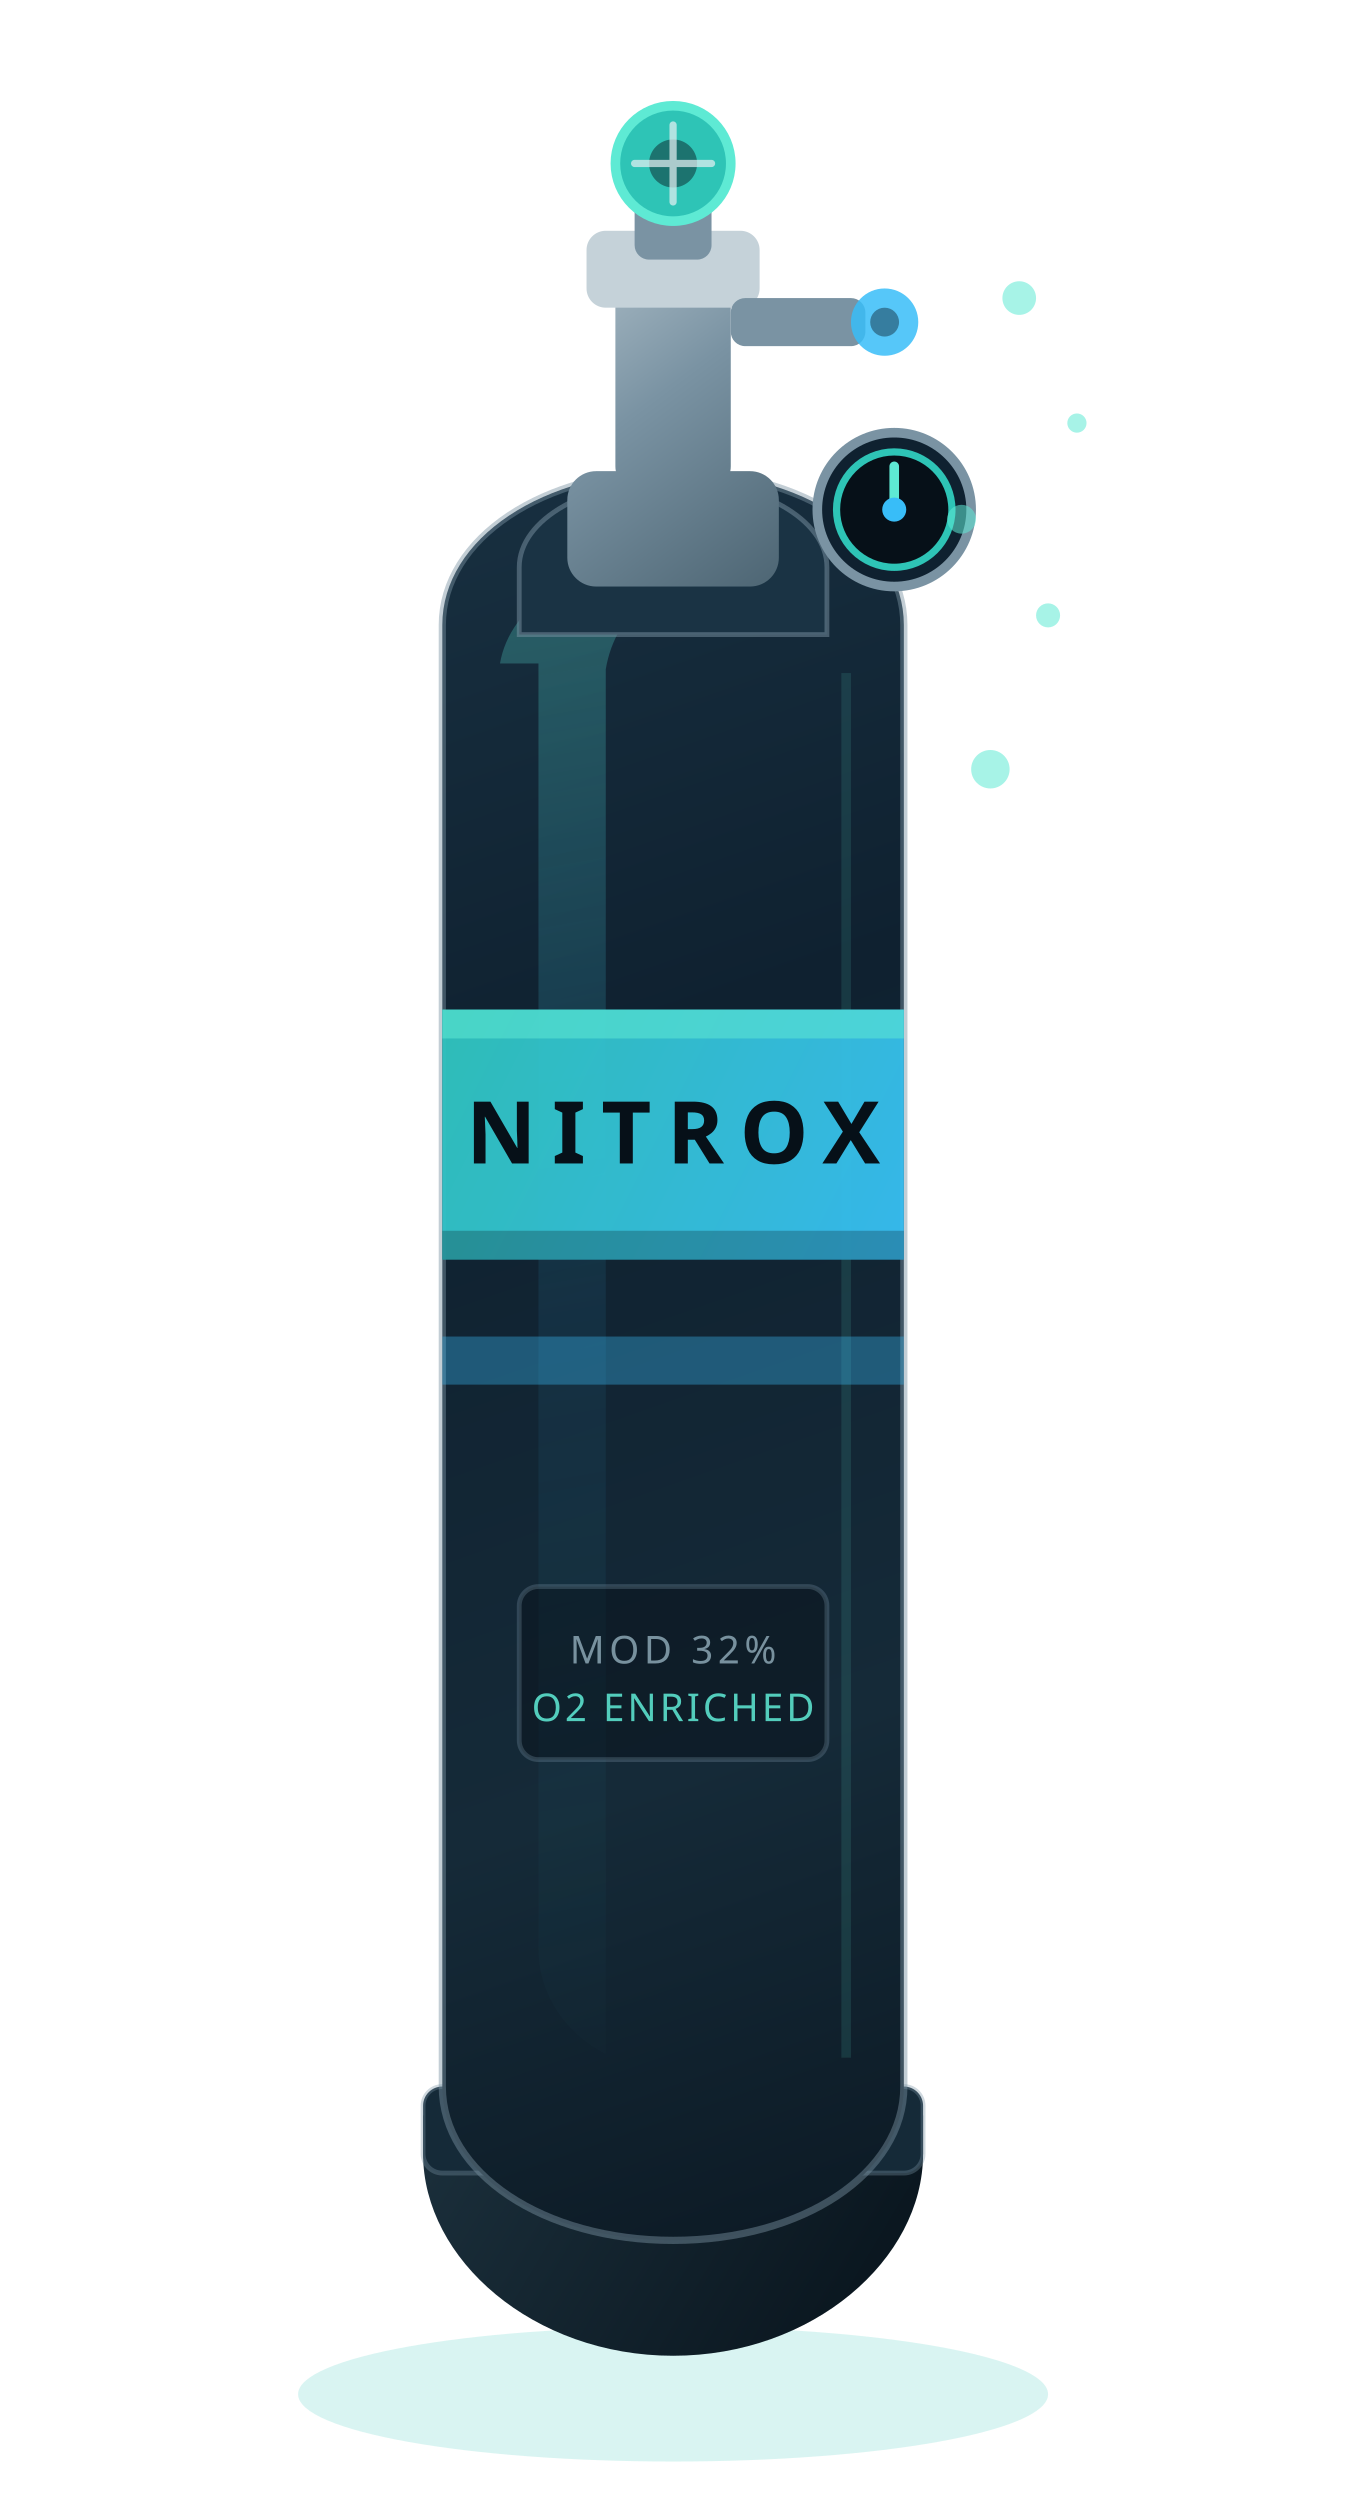
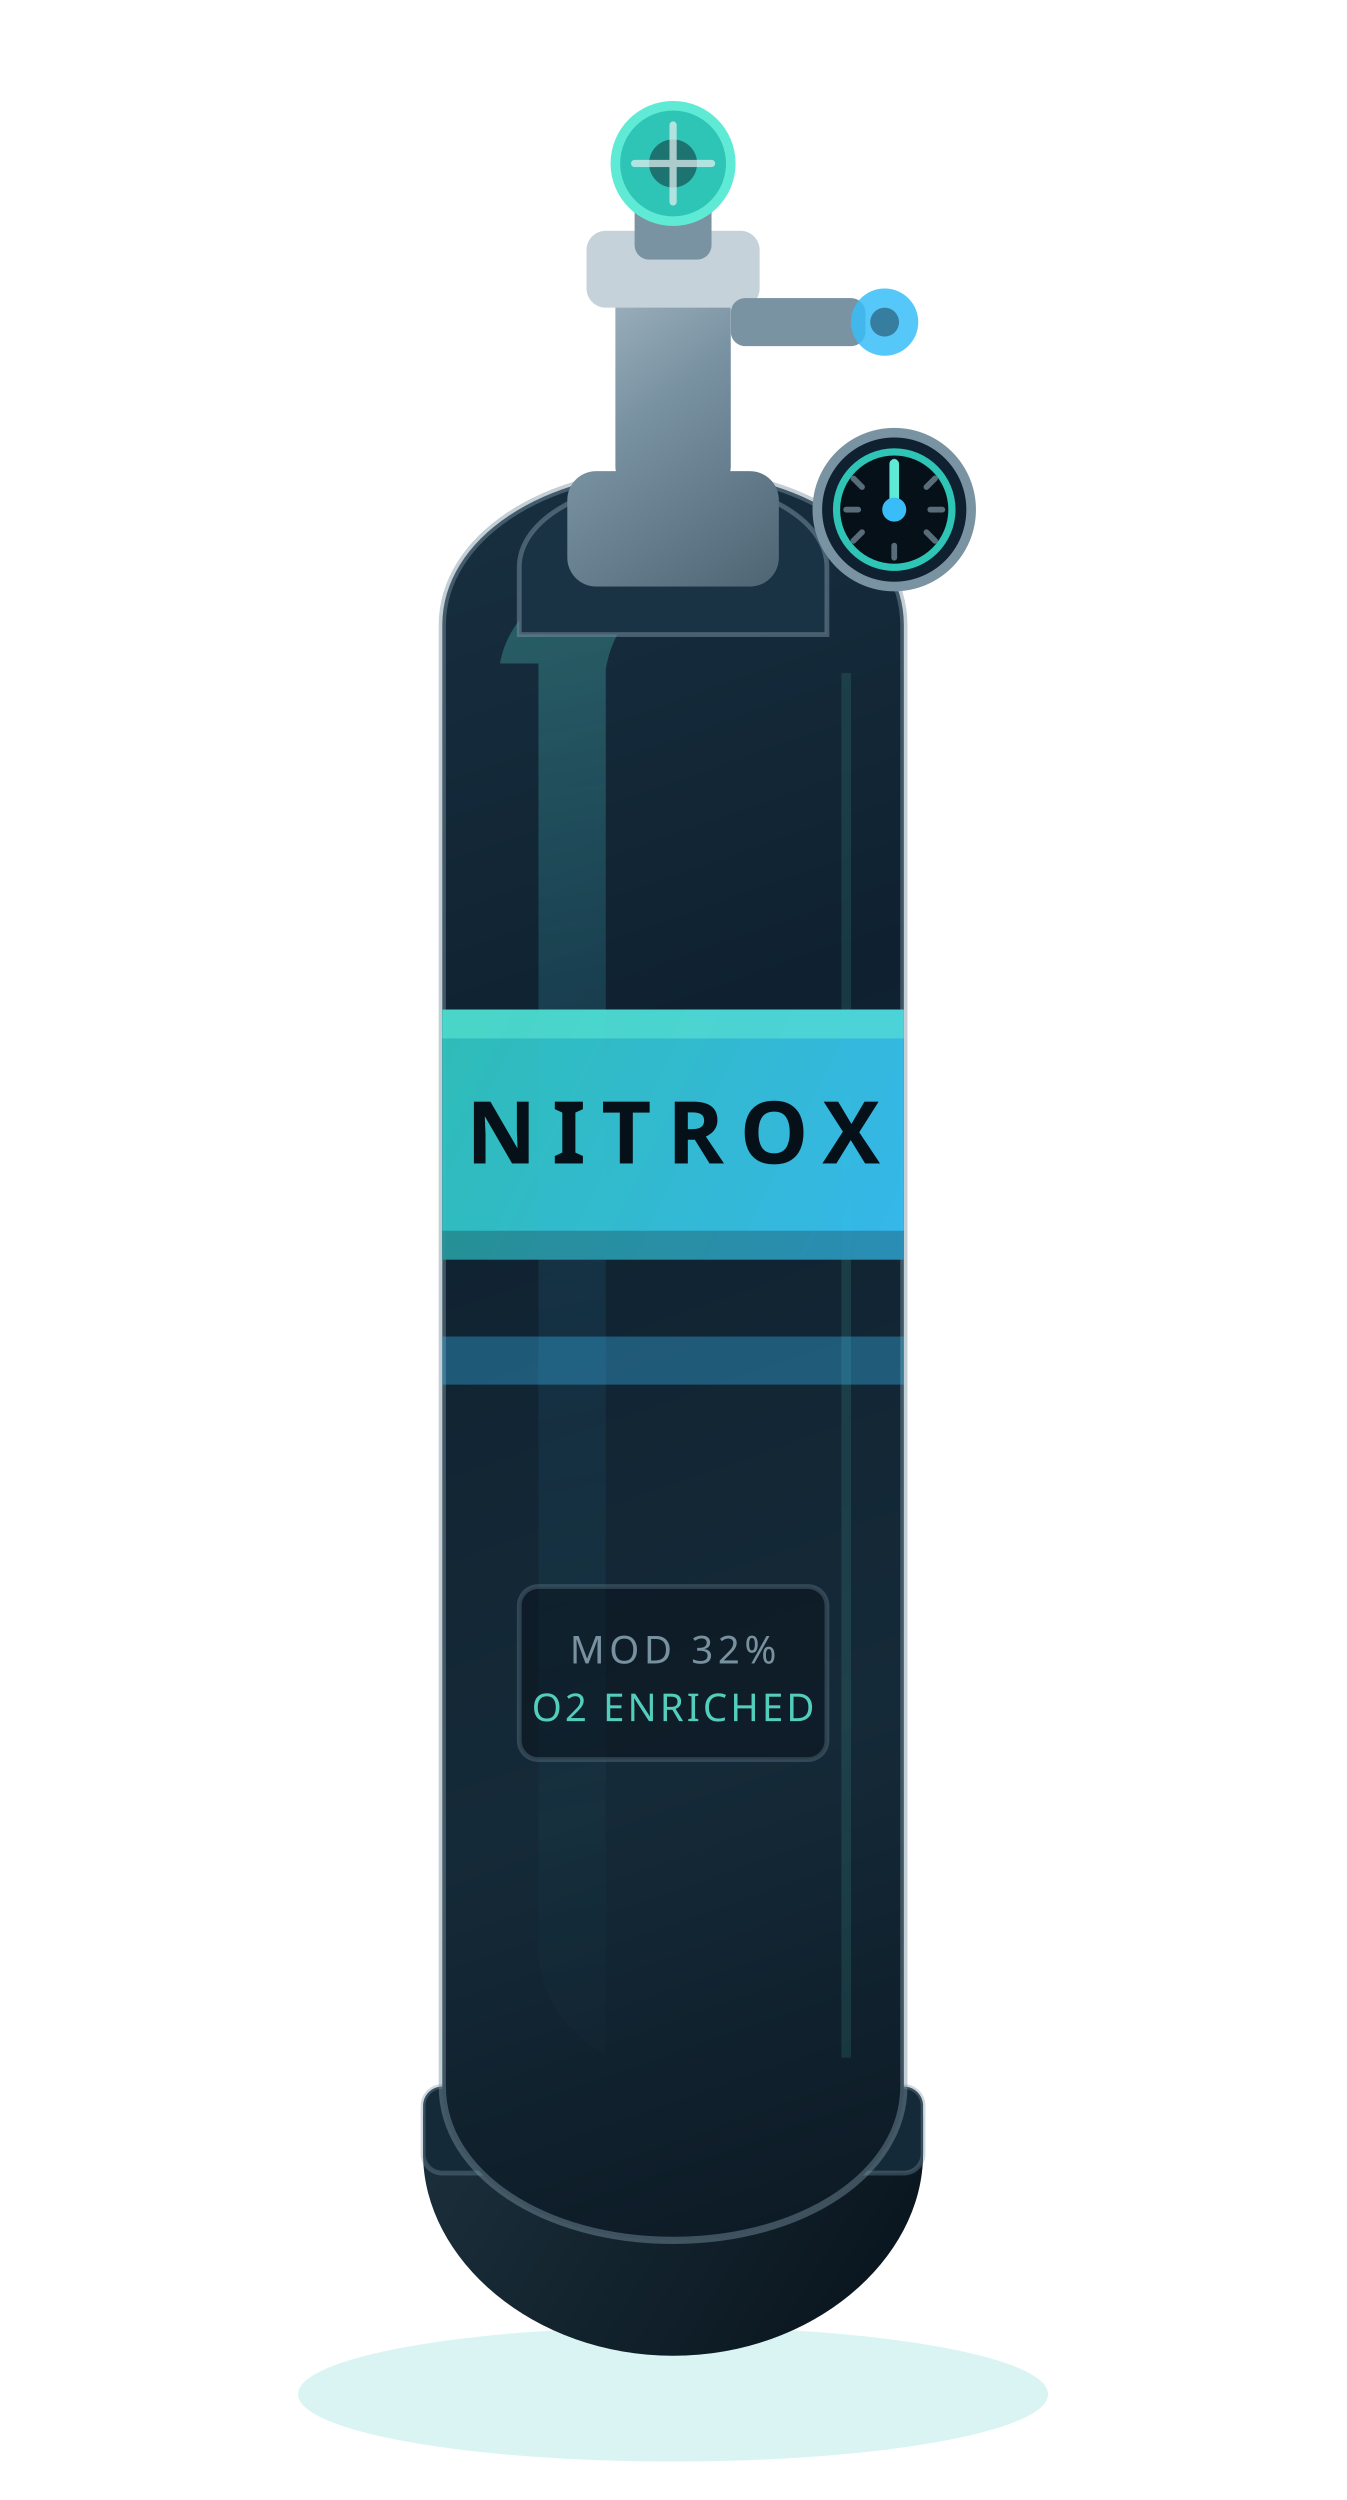
<svg xmlns="http://www.w3.org/2000/svg" viewBox="0 0 280 520" fill="none" role="img" aria-label="Nitrox scuba tank">
  <defs>
    <linearGradient id="body" x1="70" y1="80" x2="210" y2="480" gradientUnits="userSpaceOnUse">
      <stop offset="0%" stop-color="#1a3344" />
      <stop offset="35%" stop-color="#0f2130" />
      <stop offset="70%" stop-color="#152a38" />
      <stop offset="100%" stop-color="#0a1620" />
    </linearGradient>
    <linearGradient id="sheen" x1="90" y1="120" x2="150" y2="460" gradientUnits="userSpaceOnUse">
      <stop offset="0%" stop-color="#5eead4" stop-opacity="0.28" />
      <stop offset="45%" stop-color="#38bdf8" stop-opacity="0.08" />
      <stop offset="100%" stop-color="#2ec4b6" stop-opacity="0" />
    </linearGradient>
    <linearGradient id="steel" x1="110" y1="40" x2="170" y2="120" gradientUnits="userSpaceOnUse">
      <stop offset="0%" stop-color="#c5d2d9" />
      <stop offset="50%" stop-color="#7a93a3" />
      <stop offset="100%" stop-color="#4a6270" />
    </linearGradient>
    <linearGradient id="band" x1="80" y1="200" x2="200" y2="260" gradientUnits="userSpaceOnUse">
      <stop offset="0%" stop-color="#2ec4b6" />
      <stop offset="100%" stop-color="#38bdf8" />
    </linearGradient>
    <linearGradient id="boot" x1="90" y1="450" x2="190" y2="510" gradientUnits="userSpaceOnUse">
      <stop offset="0%" stop-color="#1a2e3a" />
      <stop offset="100%" stop-color="#061018" />
    </linearGradient>
  </defs>
  <ellipse cx="140" cy="498" rx="78" ry="14" fill="#2ec4b6" opacity="0.18" />
  <path d="M88 448c0 22 23 42 52 42s52-20 52-42v-8H88v8z" fill="url(#boot)" />
  <rect x="88" y="434" width="104" height="18" rx="4" fill="#152a38" stroke="#7a93a3" stroke-opacity="0.35" />
  <path d="M92 130c0-18 21-32 48-32s48 14 48 32v304c0 18-21 32-48 32s-48-14-48-32V130z" fill="url(#body)" stroke="#7a93a3" stroke-opacity="0.45" stroke-width="1.5" />
  <path d="M104 138c2-12 16-22 36-22 4 0 8 .4 12 1.2-14 2-24 10-26 22v288c-8-4-14-12-14-22V138z" fill="url(#sheen)" />
  <path d="M176 140v288" stroke="#5eead4" stroke-opacity="0.12" stroke-width="2" />
  <rect x="92" y="210" width="96" height="52" fill="url(#band)" opacity="0.95" />
  <rect x="92" y="210" width="96" height="6" fill="#5eead4" opacity="0.55" />
  <rect x="92" y="256" width="96" height="6" fill="#061018" opacity="0.25" />
  <text x="140" y="242" text-anchor="middle" font-family="Syne, Outfit, system-ui, sans-serif" font-weight="800" font-size="18" letter-spacing="0.18em" fill="#061018">NITROX</text>
  <rect x="92" y="278" width="96" height="10" fill="#38bdf8" opacity="0.35" />
  <path d="M108 118c0-10 14-18 32-18s32 8 32 18v14H108v-14z" fill="#1a3344" stroke="#7a93a3" stroke-opacity="0.5" />
  <rect x="118" y="98" width="44" height="24" rx="6" fill="url(#steel)" />
  <rect x="128" y="58" width="24" height="44" rx="5" fill="url(#steel)" />
  <rect x="122" y="48" width="36" height="16" rx="4" fill="#c5d2d9" />
  <rect x="132" y="36" width="16" height="18" rx="3" fill="#7a93a3" />
  <circle cx="140" cy="34" r="12" fill="#2ec4b6" stroke="#5eead4" stroke-width="2" />
  <circle cx="140" cy="34" r="5" fill="#061018" opacity="0.45" />
  <path d="M140 26v16M132 34h16" stroke="#e8f1f4" stroke-width="1.5" stroke-linecap="round" opacity="0.7" />
  <rect x="152" y="62" width="28" height="10" rx="3" fill="#7a93a3" />
  <circle cx="184" cy="67" r="7" fill="#38bdf8" opacity="0.85" />
  <circle cx="184" cy="67" r="3" fill="#061018" opacity="0.4" />
  <g transform="translate(168 88)">
    <circle cx="18" cy="18" r="16" fill="#0f2130" stroke="#7a93a3" stroke-width="2" />
    <circle cx="18" cy="18" r="12" fill="#061018" stroke="#2ec4b6" stroke-width="1.5" />
-     <path d="M18 18 L18 9" stroke="#5eead4" stroke-width="2" stroke-linecap="round" />
-     <circle cx="18" cy="18" r="2.5" fill="#38bdf8" />
+     <g stroke="#7a93a3" stroke-width="1.2" stroke-linecap="round" opacity="0.7">
+       <path d="M18 8v2.5" />
+       <path d="M26.5 11.5l-1.8 1.8" />
+       <path d="M28 18h-2.5" />
+       <path d="M26.5 24.5l-1.8-1.8" />
+       <path d="M18 28v-2.5" />
+       <path d="M9.5 24.5l1.8-1.8" />
+       <path d="M8 18h2.5" />
+       <path d="M9.5 11.5l1.8 1.8" />
+     </g>
+     <g>
+       <path d="M18 18 L18 8.5" stroke="#5eead4" stroke-width="2" stroke-linecap="round">
+         <animateTransform attributeName="transform" type="rotate" values="-55 18 18; 48 18 18; -20 18 18; 35 18 18; -55 18 18" keyTimes="0; 0.28; 0.55; 0.78; 1" dur="5.5s" repeatCount="indefinite" calcMode="spline" keySplines="0.4 0 0.2 1; 0.4 0 0.2 1; 0.4 0 0.2 1; 0.4 0 0.2 1" />
+       </path>
+       <circle cx="18" cy="18" r="2.5" fill="#38bdf8" />
+     </g>
  </g>
  <g opacity="0.85">
    <rect x="108" y="330" width="64" height="36" rx="4" fill="#061018" fill-opacity="0.55" stroke="#7a93a3" stroke-opacity="0.35" />
    <text x="140" y="346" text-anchor="middle" font-family="Outfit, system-ui, sans-serif" font-size="8" fill="#8aa3b0" letter-spacing="0.12em">MOD 32%</text>
    <text x="140" y="358" text-anchor="middle" font-family="Outfit, system-ui, sans-serif" font-size="8" fill="#5eead4" letter-spacing="0.08em">O2 ENRICHED</text>
  </g>
-   <g fill="#5eead4" opacity="0.55">
-     <circle cx="206" cy="160" r="4" />
-     <circle cx="218" cy="128" r="2.5" />
-     <circle cx="200" cy="108" r="3" />
-     <circle cx="224" cy="88" r="2" />
-     <circle cx="212" cy="62" r="3.5" />
+   <g fill="#5eead4">
+     <circle cx="206" r="4" opacity="0">
+       <animate attributeName="cy" values="190;40" dur="3.8s" repeatCount="indefinite" />
+       <animate attributeName="cx" values="206;214;202;210" dur="3.8s" repeatCount="indefinite" />
+       <animate attributeName="opacity" values="0;0.7;0.55;0" dur="3.8s" repeatCount="indefinite" />
+       <animate attributeName="r" values="2.5;4;3" dur="3.8s" repeatCount="indefinite" />
+     </circle>
+     <circle cx="218" r="2.5" opacity="0">
+       <animate attributeName="cy" values="175;30" dur="4.6s" begin="0.6s" repeatCount="indefinite" />
+       <animate attributeName="cx" values="218;224;216;222" dur="4.6s" begin="0.6s" repeatCount="indefinite" />
+       <animate attributeName="opacity" values="0;0.65;0.5;0" dur="4.6s" begin="0.6s" repeatCount="indefinite" />
+     </circle>
+     <circle cx="200" r="3" opacity="0">
+       <animate attributeName="cy" values="200;35" dur="5.2s" begin="1.2s" repeatCount="indefinite" />
+       <animate attributeName="cx" values="200;196;208;198" dur="5.2s" begin="1.2s" repeatCount="indefinite" />
+       <animate attributeName="opacity" values="0;0.6;0.45;0" dur="5.2s" begin="1.2s" repeatCount="indefinite" />
+       <animate attributeName="r" values="2;3.5;2.5" dur="5.2s" begin="1.2s" repeatCount="indefinite" />
+     </circle>
+     <circle cx="224" r="2" opacity="0">
+       <animate attributeName="cy" values="165;25" dur="3.4s" begin="1.8s" repeatCount="indefinite" />
+       <animate attributeName="cx" values="224;230;220;228" dur="3.4s" begin="1.8s" repeatCount="indefinite" />
+       <animate attributeName="opacity" values="0;0.7;0.4;0" dur="3.4s" begin="1.8s" repeatCount="indefinite" />
+     </circle>
+     <circle cx="212" r="3.5" opacity="0">
+       <animate attributeName="cy" values="185;28" dur="4.1s" begin="0.3s" repeatCount="indefinite" />
+       <animate attributeName="cx" values="212;218;208;216" dur="4.1s" begin="0.3s" repeatCount="indefinite" />
+       <animate attributeName="opacity" values="0;0.55;0.5;0" dur="4.1s" begin="0.3s" repeatCount="indefinite" />
+       <animate attributeName="r" values="2.5;4;3" dur="4.1s" begin="0.3s" repeatCount="indefinite" />
+     </circle>
+     <circle cx="230" r="2.2" opacity="0">
+       <animate attributeName="cy" values="150;22" dur="4.9s" begin="2.4s" repeatCount="indefinite" />
+       <animate attributeName="cx" values="230;236;226;234" dur="4.9s" begin="2.4s" repeatCount="indefinite" />
+       <animate attributeName="opacity" values="0;0.6;0.35;0" dur="4.9s" begin="2.4s" repeatCount="indefinite" />
+     </circle>
  </g>
</svg>
